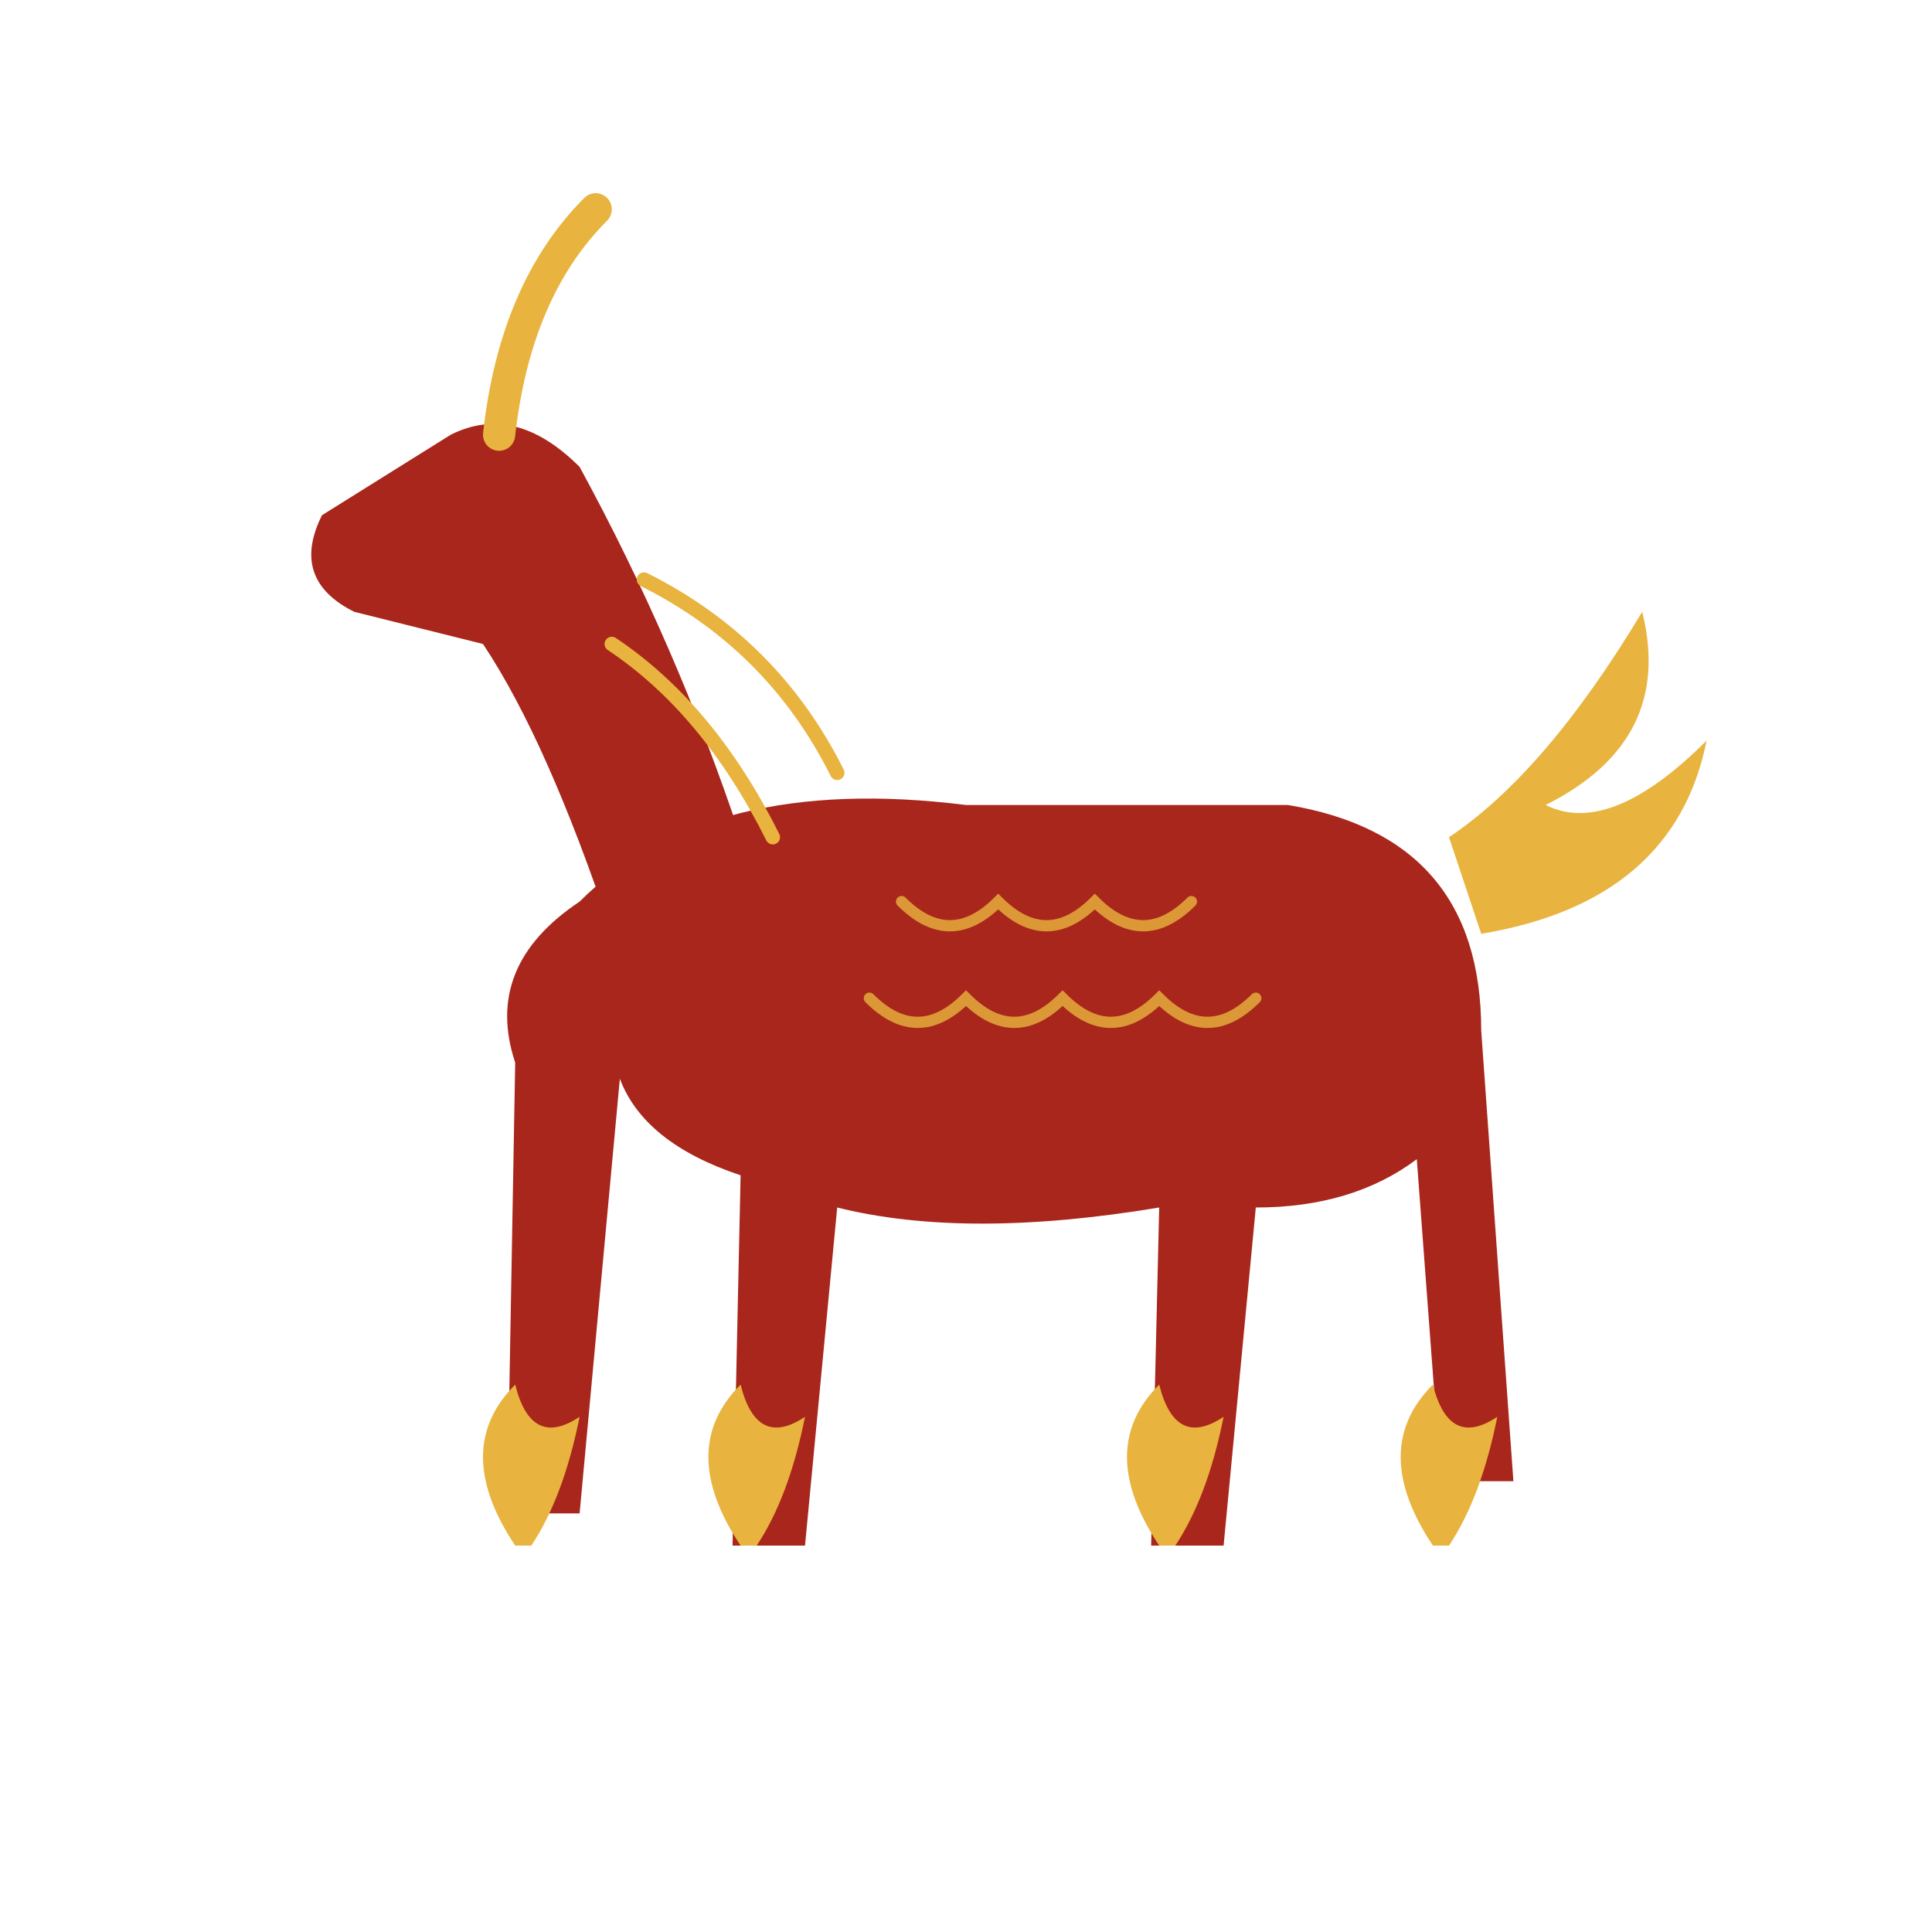
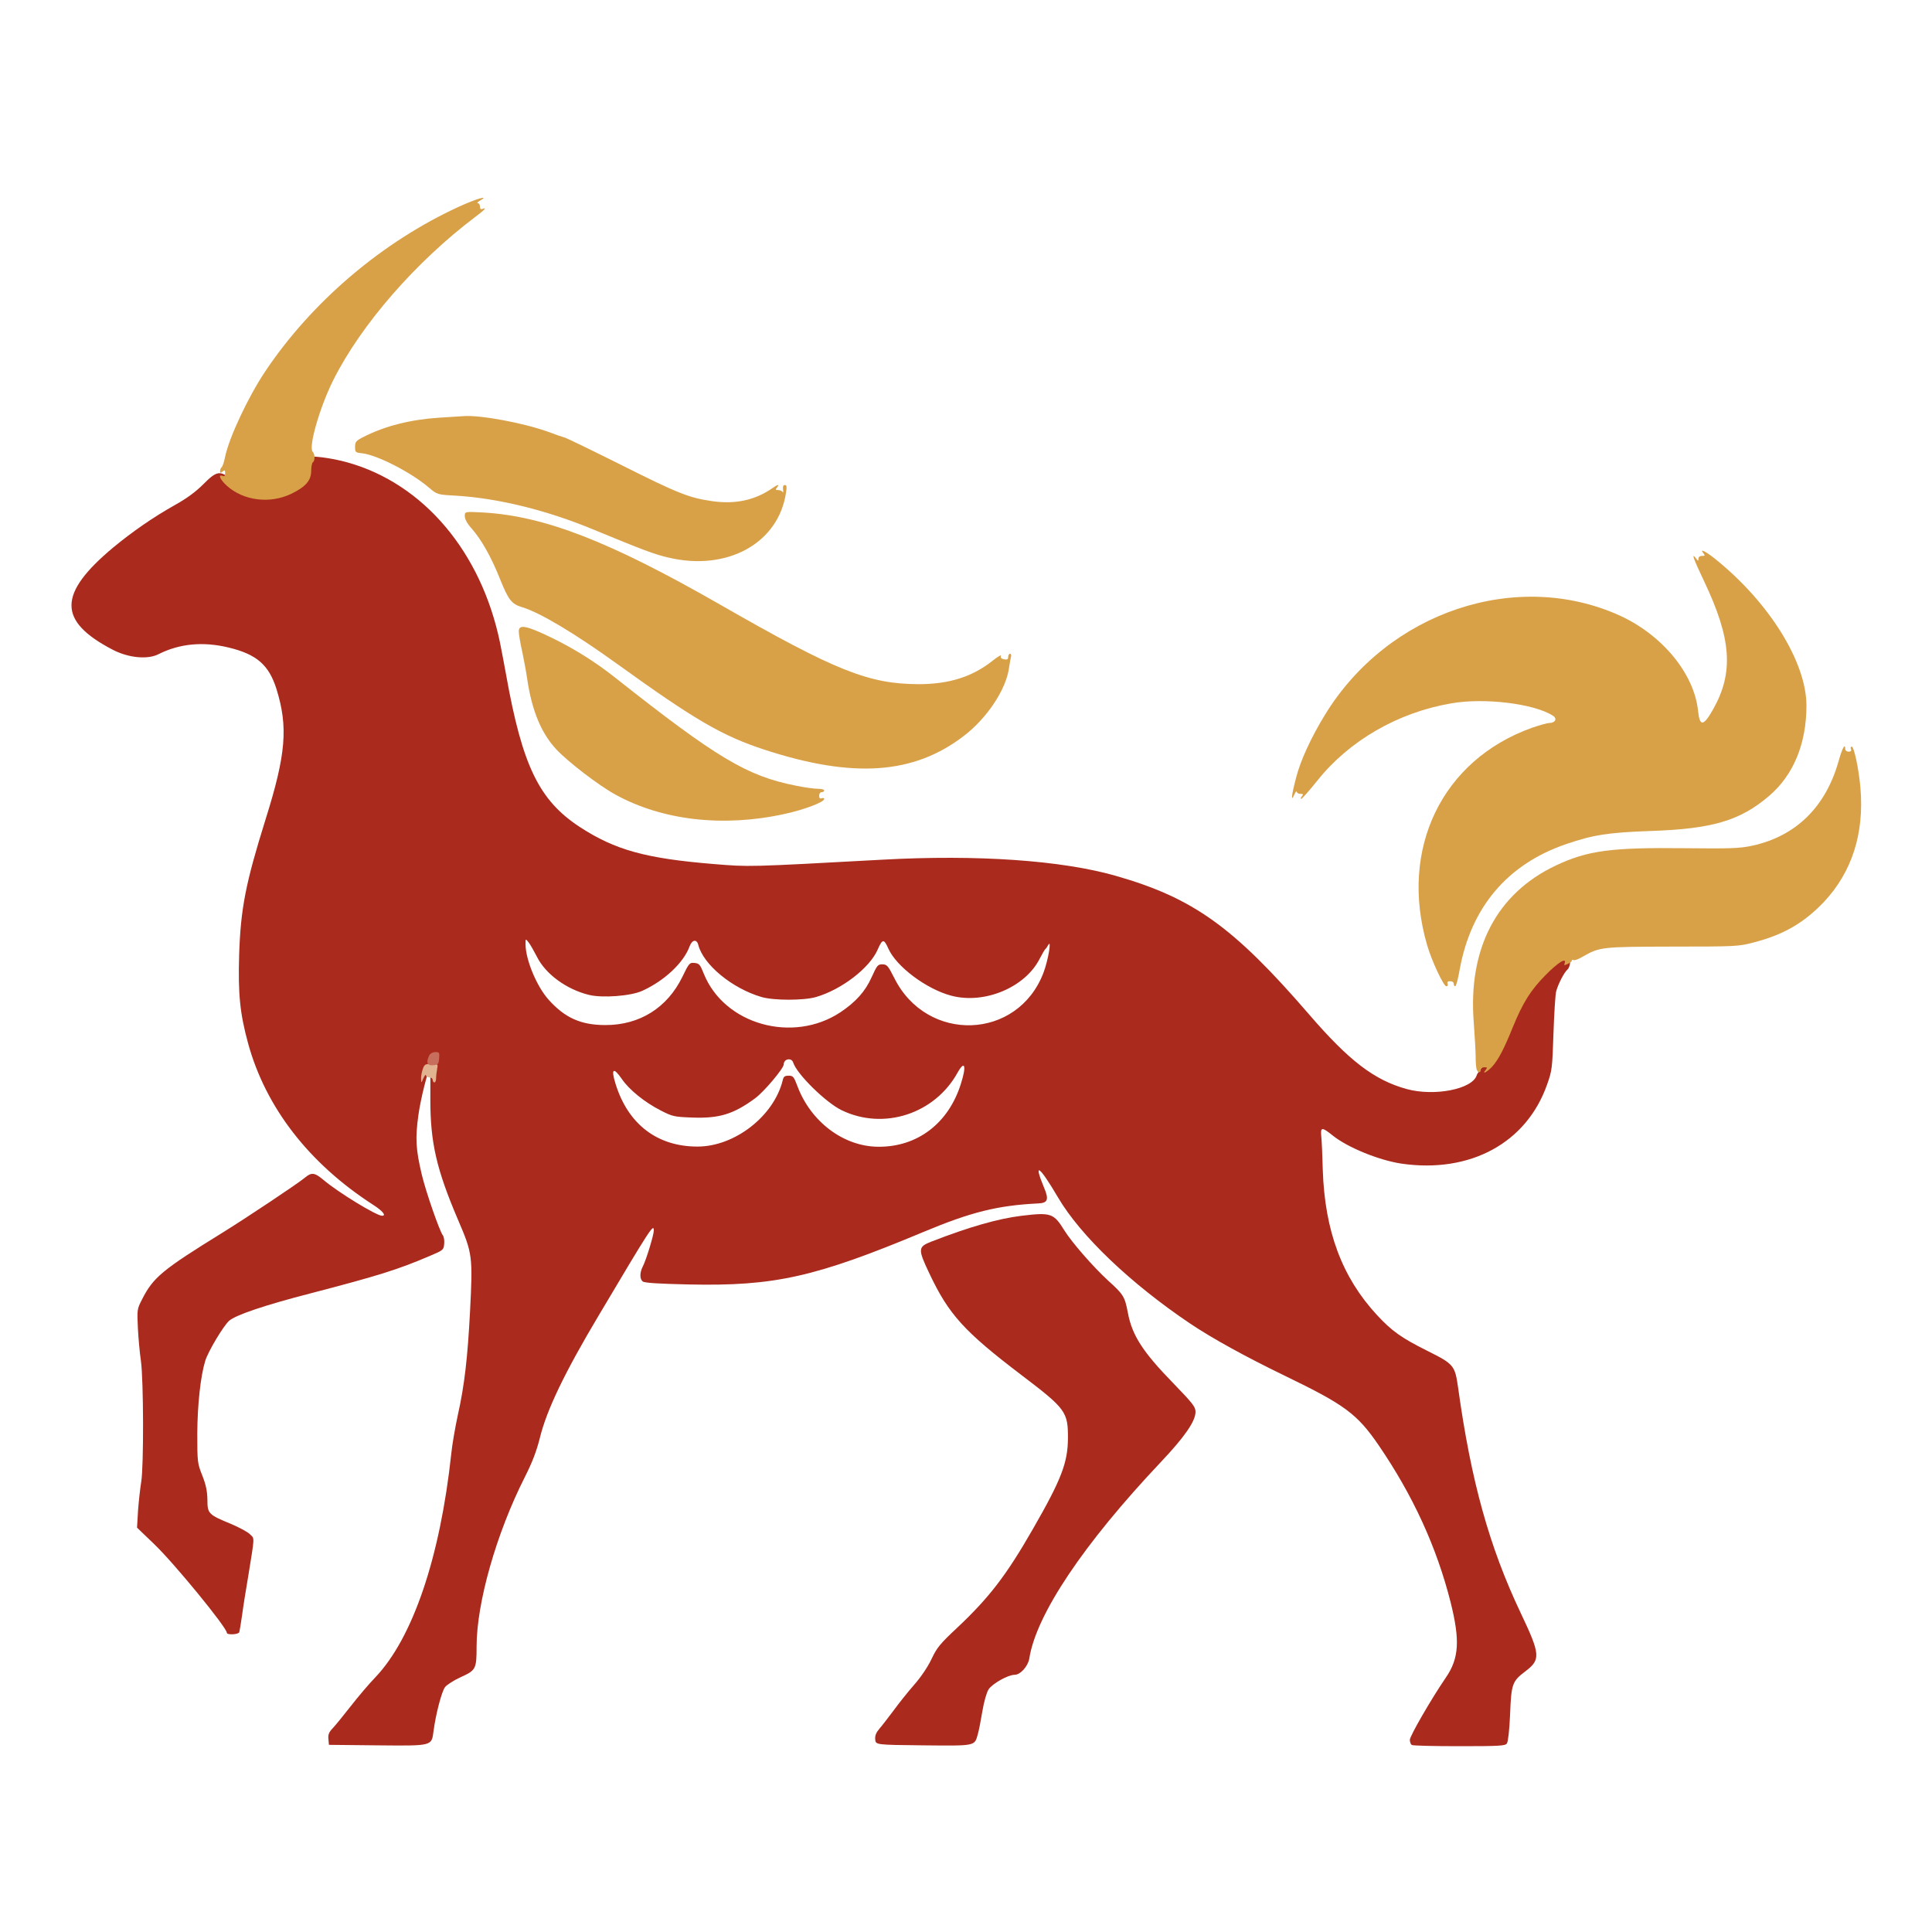
- <svg xmlns="http://www.w3.org/2000/svg" viewBox="0 0 120 120">
-   <path d="M36 56 Q44 48 60 50 L80 50 Q92 52 92 64 L94 92 L89.5 92 L88 72 Q84 75 78 75 L76 96 L71.5 96 L72 75 Q60 77 52 75 L50 96 L45.5 96 L46 73 Q40 71 38.5 67 L36 94 L31.5 94 L32 66 Q30 60 36 56 Z" fill="#A8261B" />
-   <path d="M38 58 Q34 46 30 40 L22 38 Q18 36 20 32 L28 27 Q32 25 36 29 Q42 40 46 52 Z" fill="#A8261B" />
-   <path d="M31 27 Q32 18 37 13" stroke="#E8B33E" stroke-width="2" fill="none" stroke-linecap="round" opacity="1" />
-   <path d="M92 58 Q104 56 106 46 Q100 52 96 50 Q104 46 102 38 Q96 48 90 52 Z" fill="#E8B33E" />
-   <path d="M32 96 Q28 90 32 86 Q33 90 36 88 Q35 93 33 96 Z" fill="#E8B33E" />
-   <path d="M46 96 Q42 90 46 86 Q47 90 50 88 Q49 93 47 96 Z" fill="#E8B33E" />
-   <path d="M72 96 Q68 90 72 86 Q73 90 76 88 Q75 93 73 96 Z" fill="#E8B33E" />
-   <path d="M89 96 Q85 90 89 86 Q90 90 93 88 Q92 93 90 96 Z" fill="#E8B33E" />
-   <path d="M38 40 Q44 44 48 52 M40 36 Q48 40 52 48" stroke="#E8B33E" stroke-width="0.9" fill="none" stroke-linecap="round" opacity="1" />
-   <path d="M56 56 q3 3 6 0 q3 3 6 0 q3 3 6 0 M54 62 q3 3 6 0 q3 3 6 0 q3 3 6 0 q3 3 6 0" stroke="#E8B33E" stroke-width="0.7" fill="none" stroke-linecap="round" opacity="0.8" />
+ <svg xmlns="http://www.w3.org/2000/svg" viewBox="202.6 -108.4 1144.8 1144.8">
+   <g transform="translate(0,952) scale(0.1,-0.1)" fill="#AA2A1D">
+     <path d="M3848 7894 c-5 -4 -8 -26 -8 -50 0 -57 -33 -95 -117 -135 -117 -56 -230 -38 -326 51 -65 59 -87 55 -167 -26 -44 -44 -97 -83 -165 -121 -132 -74 -254 -159 -368 -253 -328 -274 -330 -435 -5 -605 93 -49 208 -61 274 -27 123 62 263 76 415 39 166 -40 238 -103 283 -245 70 -225 57 -387 -64 -772 -119 -381 -148 -529 -157 -805 -7 -230 5 -348 53 -523 104 -380 361 -712 741 -957 56 -36 80 -65 53 -65 -33 0 -261 139 -348 213 -51 43 -70 46 -109 13 -40 -34 -351 -241 -490 -327 -356 -220 -409 -264 -475 -394 -30 -58 -30 -61 -25 -170 3 -60 11 -148 18 -195 16 -115 17 -625 2 -715 -6 -38 -15 -116 -19 -171 l-6 -102 102 -98 c119 -114 430 -494 430 -525 0 -14 70 -11 74 4 2 6 9 50 16 97 6 47 23 153 37 235 39 241 38 220 11 247 -13 14 -64 41 -113 62 -134 55 -140 61 -140 143 -1 51 -8 87 -30 143 -29 73 -30 79 -30 250 1 169 19 338 47 430 17 56 108 208 142 238 39 34 210 92 481 162 403 105 519 141 710 223 78 33 80 35 83 71 2 21 -2 43 -8 50 -19 24 -101 259 -125 361 -35 148 -39 213 -20 350 13 97 58 275 69 275 2 0 3 -82 2 -182 0 -254 36 -412 164 -712 86 -200 88 -215 71 -546 -14 -269 -33 -437 -72 -610 -16 -74 -34 -178 -39 -230 -66 -614 -228 -1092 -450 -1325 -37 -38 -102 -115 -145 -170 -43 -55 -91 -114 -107 -131 -23 -24 -29 -39 -26 -65 l3 -34 287 -3 c329 -3 321 -5 333 85 13 99 48 234 68 260 11 14 53 41 93 59 90 41 94 48 94 182 0 258 117 670 285 1002 46 91 70 155 90 234 40 164 146 386 349 726 310 522 326 546 326 502 0 -26 -45 -173 -64 -210 -20 -38 -20 -76 -2 -91 10 -9 95 -14 273 -18 508 -11 750 43 1393 312 280 117 437 156 675 168 60 2 68 22 37 95 -65 156 -27 128 83 -59 134 -228 431 -511 785 -749 130 -87 322 -193 559 -308 356 -172 429 -226 557 -413 202 -296 342 -600 425 -927 57 -227 51 -334 -28 -449 -87 -127 -213 -346 -213 -368 0 -13 5 -27 12 -31 7 -4 133 -7 282 -7 236 0 271 2 281 16 7 10 15 79 19 173 7 181 13 196 91 255 91 69 89 99 -28 345 -186 392 -294 780 -371 1335 -19 133 -25 140 -183 219 -154 77 -210 117 -298 212 -207 224 -309 497 -321 861 -2 84 -6 173 -9 199 -5 55 4 55 70 2 88 -70 272 -145 405 -165 407 -59 741 122 863 468 30 84 31 97 38 303 4 118 11 231 16 250 13 46 48 113 67 129 9 8 16 29 16 47 0 34 0 34 -47 34 -45 0 -49 -3 -128 -83 -89 -90 -135 -163 -195 -310 -56 -137 -85 -191 -134 -246 -24 -27 -47 -58 -50 -69 -26 -82 -251 -126 -415 -81 -192 53 -341 167 -578 442 -448 519 -686 690 -1148 822 -320 91 -817 126 -1380 95 -806 -44 -788 -43 -998 -26 -404 33 -586 83 -796 220 -241 158 -340 363 -436 901 -9 50 -25 135 -36 190 -111 538 -453 943 -904 1069 -95 27 -225 43 -237 30z m1360 -2960 c51 -102 174 -192 307 -225 80 -20 250 -7 317 24 132 60 245 167 280 263 15 41 43 45 52 8 30 -116 200 -257 375 -308 73 -21 249 -21 322 0 151 44 317 171 365 280 29 66 37 67 64 7 47 -106 225 -240 373 -279 196 -52 437 49 523 218 15 29 30 55 34 58 4 3 11 13 17 24 22 41 0 -91 -28 -164 -152 -400 -691 -419 -884 -31 -37 73 -43 80 -70 81 -28 0 -32 -6 -64 -76 -38 -85 -94 -147 -185 -208 -282 -187 -689 -73 -810 229 -21 53 -27 60 -54 63 -30 3 -33 0 -73 -83 -89 -182 -252 -285 -455 -285 -145 0 -240 42 -337 150 -71 79 -137 238 -137 330 0 33 0 33 19 9 10 -13 32 -52 49 -85z m1518 -626 c21 -68 194 -238 288 -283 249 -120 551 -21 686 223 43 77 54 41 20 -65 -73 -235 -258 -376 -490 -374 -205 1 -401 148 -480 362 -20 53 -25 59 -51 59 -23 0 -30 -5 -35 -27 -52 -212 -284 -393 -505 -393 -238 0 -411 132 -485 370 -29 92 -14 104 37 30 43 -63 134 -137 230 -186 70 -36 80 -38 187 -42 160 -6 244 20 371 113 54 39 171 179 171 202 0 33 46 42 56 11z" />
+     <path d="M8080 3400 c-140 -17 -311 -66 -535 -153 -80 -31 -81 -44 -12 -189 115 -243 205 -343 547 -603 262 -199 275 -217 274 -375 -1 -143 -39 -243 -207 -535 -158 -276 -260 -408 -449 -586 -103 -96 -121 -119 -153 -187 -22 -46 -63 -107 -103 -152 -36 -41 -90 -109 -120 -150 -31 -41 -68 -90 -84 -108 -21 -25 -28 -42 -26 -65 3 -32 3 -32 285 -35 313 -3 303 -5 323 66 6 20 18 81 27 136 10 59 25 111 37 130 23 34 115 86 154 86 34 0 79 50 87 96 40 260 321 679 778 1163 143 151 207 244 207 299 0 30 -16 50 -133 171 -181 186 -243 283 -268 417 -18 95 -26 108 -117 190 -88 81 -214 225 -259 297 -63 102 -79 108 -253 87z" />
+   </g>
+   <g transform="translate(0,952) scale(0.1,-0.1)" fill="#D9A147">
+     <path d="M4749 9381 c-457 -209 -875 -564 -1153 -980 -101 -152 -212 -389 -236 -503 -6 -32 -16 -60 -21 -63 -5 -4 -9 -13 -9 -22 0 -13 3 -13 15 -3 13 10 15 9 15 -10 0 -16 -4 -20 -15 -16 -29 11 -15 -22 26 -59 98 -88 254 -108 381 -47 86 42 118 79 118 137 0 24 5 47 10 50 13 8 13 48 -1 62 -27 27 43 268 123 427 165 328 488 699 842 966 56 42 69 57 41 46 -10 -4 -15 1 -15 14 0 11 -6 20 -12 20 -7 1 -2 7 12 15 61 35 -20 12 -121 -34z" />
+     <path d="M4628 8129 c-169 -11 -321 -49 -448 -114 -45 -23 -50 -29 -50 -59 0 -32 2 -34 43 -38 89 -11 287 -112 393 -202 51 -43 51 -43 160 -49 252 -15 540 -86 819 -202 291 -120 357 -145 438 -164 351 -85 658 84 701 387 5 32 3 42 -7 42 -10 0 -13 -9 -11 -27 2 -16 1 -22 -2 -15 -3 6 -15 12 -26 12 -17 0 -18 3 -8 15 17 21 4 19 -28 -4 -101 -70 -217 -96 -353 -77 -140 20 -203 45 -538 213 -168 84 -319 157 -335 163 -17 5 -62 20 -101 35 -146 53 -409 102 -505 93 -8 0 -72 -5 -142 -9z" />
+     <path d="M4780 7546 c0 -18 14 -44 41 -74 58 -66 116 -169 167 -297 51 -127 69 -150 132 -169 106 -32 312 -155 570 -341 452 -326 617 -422 865 -503 526 -172 886 -147 1183 82 137 105 250 275 267 403 4 27 9 56 12 66 2 9 0 17 -6 17 -6 0 -11 -8 -11 -19 0 -14 -6 -17 -24 -14 -17 4 -23 10 -19 21 4 8 -18 -4 -48 -28 -120 -96 -259 -140 -439 -140 -297 1 -491 78 -1178 472 -653 374 -1037 523 -1399 545 -113 6 -113 6 -113 -21z" />
+     <path d="M12120 7325 c10 -13 9 -15 -9 -15 -13 0 -21 -6 -21 -17 0 -15 -2 -14 -15 3 -30 39 -13 -7 49 -137 162 -341 176 -540 53 -758 -57 -101 -79 -104 -89 -11 -22 220 -210 450 -463 566 -612 278 -1374 23 -1747 -586 -83 -135 -146 -272 -172 -374 -28 -107 -32 -149 -11 -101 8 17 14 24 15 18 0 -7 10 -13 21 -13 18 0 19 -2 9 -15 -7 -8 -8 -15 -4 -15 5 0 49 50 98 111 187 234 475 401 790 455 196 35 492 -1 604 -73 27 -17 14 -43 -22 -43 -12 0 -57 -13 -101 -28 -534 -190 -789 -717 -623 -1287 27 -94 98 -245 114 -245 8 0 11 6 8 15 -4 10 0 15 15 15 12 0 21 -6 21 -15 0 -8 4 -15 9 -15 5 0 17 44 26 97 67 371 283 626 630 745 161 55 250 69 500 78 367 12 532 61 704 208 144 123 221 309 221 535 0 258 -222 614 -543 871 -57 45 -93 62 -67 31z" />
+     <path d="M5100 6863 c0 -16 9 -71 21 -123 11 -52 24 -124 29 -160 28 -188 83 -320 172 -416 70 -75 253 -215 350 -268 279 -154 641 -195 1003 -115 116 25 235 70 235 89 0 5 -7 7 -15 4 -10 -4 -15 0 -15 15 0 12 6 21 15 21 8 0 15 5 15 10 0 6 -17 10 -37 10 -21 0 -81 8 -133 19 -288 57 -467 164 -1068 639 -117 93 -243 172 -379 238 -149 72 -193 80 -193 37z" />
+     <path d="M12922 6099 c-76 -275 -253 -449 -512 -506 -75 -16 -123 -18 -403 -15 -435 5 -574 -14 -761 -102 -352 -166 -523 -494 -487 -935 6 -80 11 -172 11 -203 0 -31 3 -63 6 -72 8 -20 24 -21 24 -1 0 9 9 15 21 15 18 0 19 -2 9 -15 -27 -32 9 -13 39 20 37 42 69 104 121 232 60 147 106 220 195 310 74 75 126 107 112 68 -5 -12 -2 -12 18 -3 14 6 25 15 25 20 0 5 4 6 10 3 5 -3 29 5 52 19 104 59 109 60 533 61 374 0 394 1 480 24 178 45 301 117 419 241 166 177 239 406 216 675 -10 115 -38 245 -52 245 -6 0 -8 -7 -4 -15 4 -10 -1 -15 -14 -15 -11 0 -20 7 -20 15 0 38 -17 8 -38 -66z" />
+   </g>
+   <g transform="translate(0,952) scale(0.1,-0.1)" fill="#E2B391">
+     <path d="M4531 4269 c-6 -18 -11 -44 -10 -58 1 -26 1 -26 14 4 8 17 14 24 15 18 0 -7 9 -13 20 -13 11 0 20 -7 20 -15 0 -8 5 -15 10 -15 6 0 10 11 10 24 0 13 3 38 6 55 6 31 6 31 -34 31 -36 0 -41 -3 -51 -31z" />
+   </g>
+   <g transform="translate(0,952) scale(0.1,-0.1)" fill="#C76E5C">
+     <path d="M4570 4351 c-21 -41 -13 -63 23 -59 29 3 32 6 35 41 3 34 1 37 -22 37 -15 0 -30 -8 -36 -19z" />
+   </g>
</svg>
